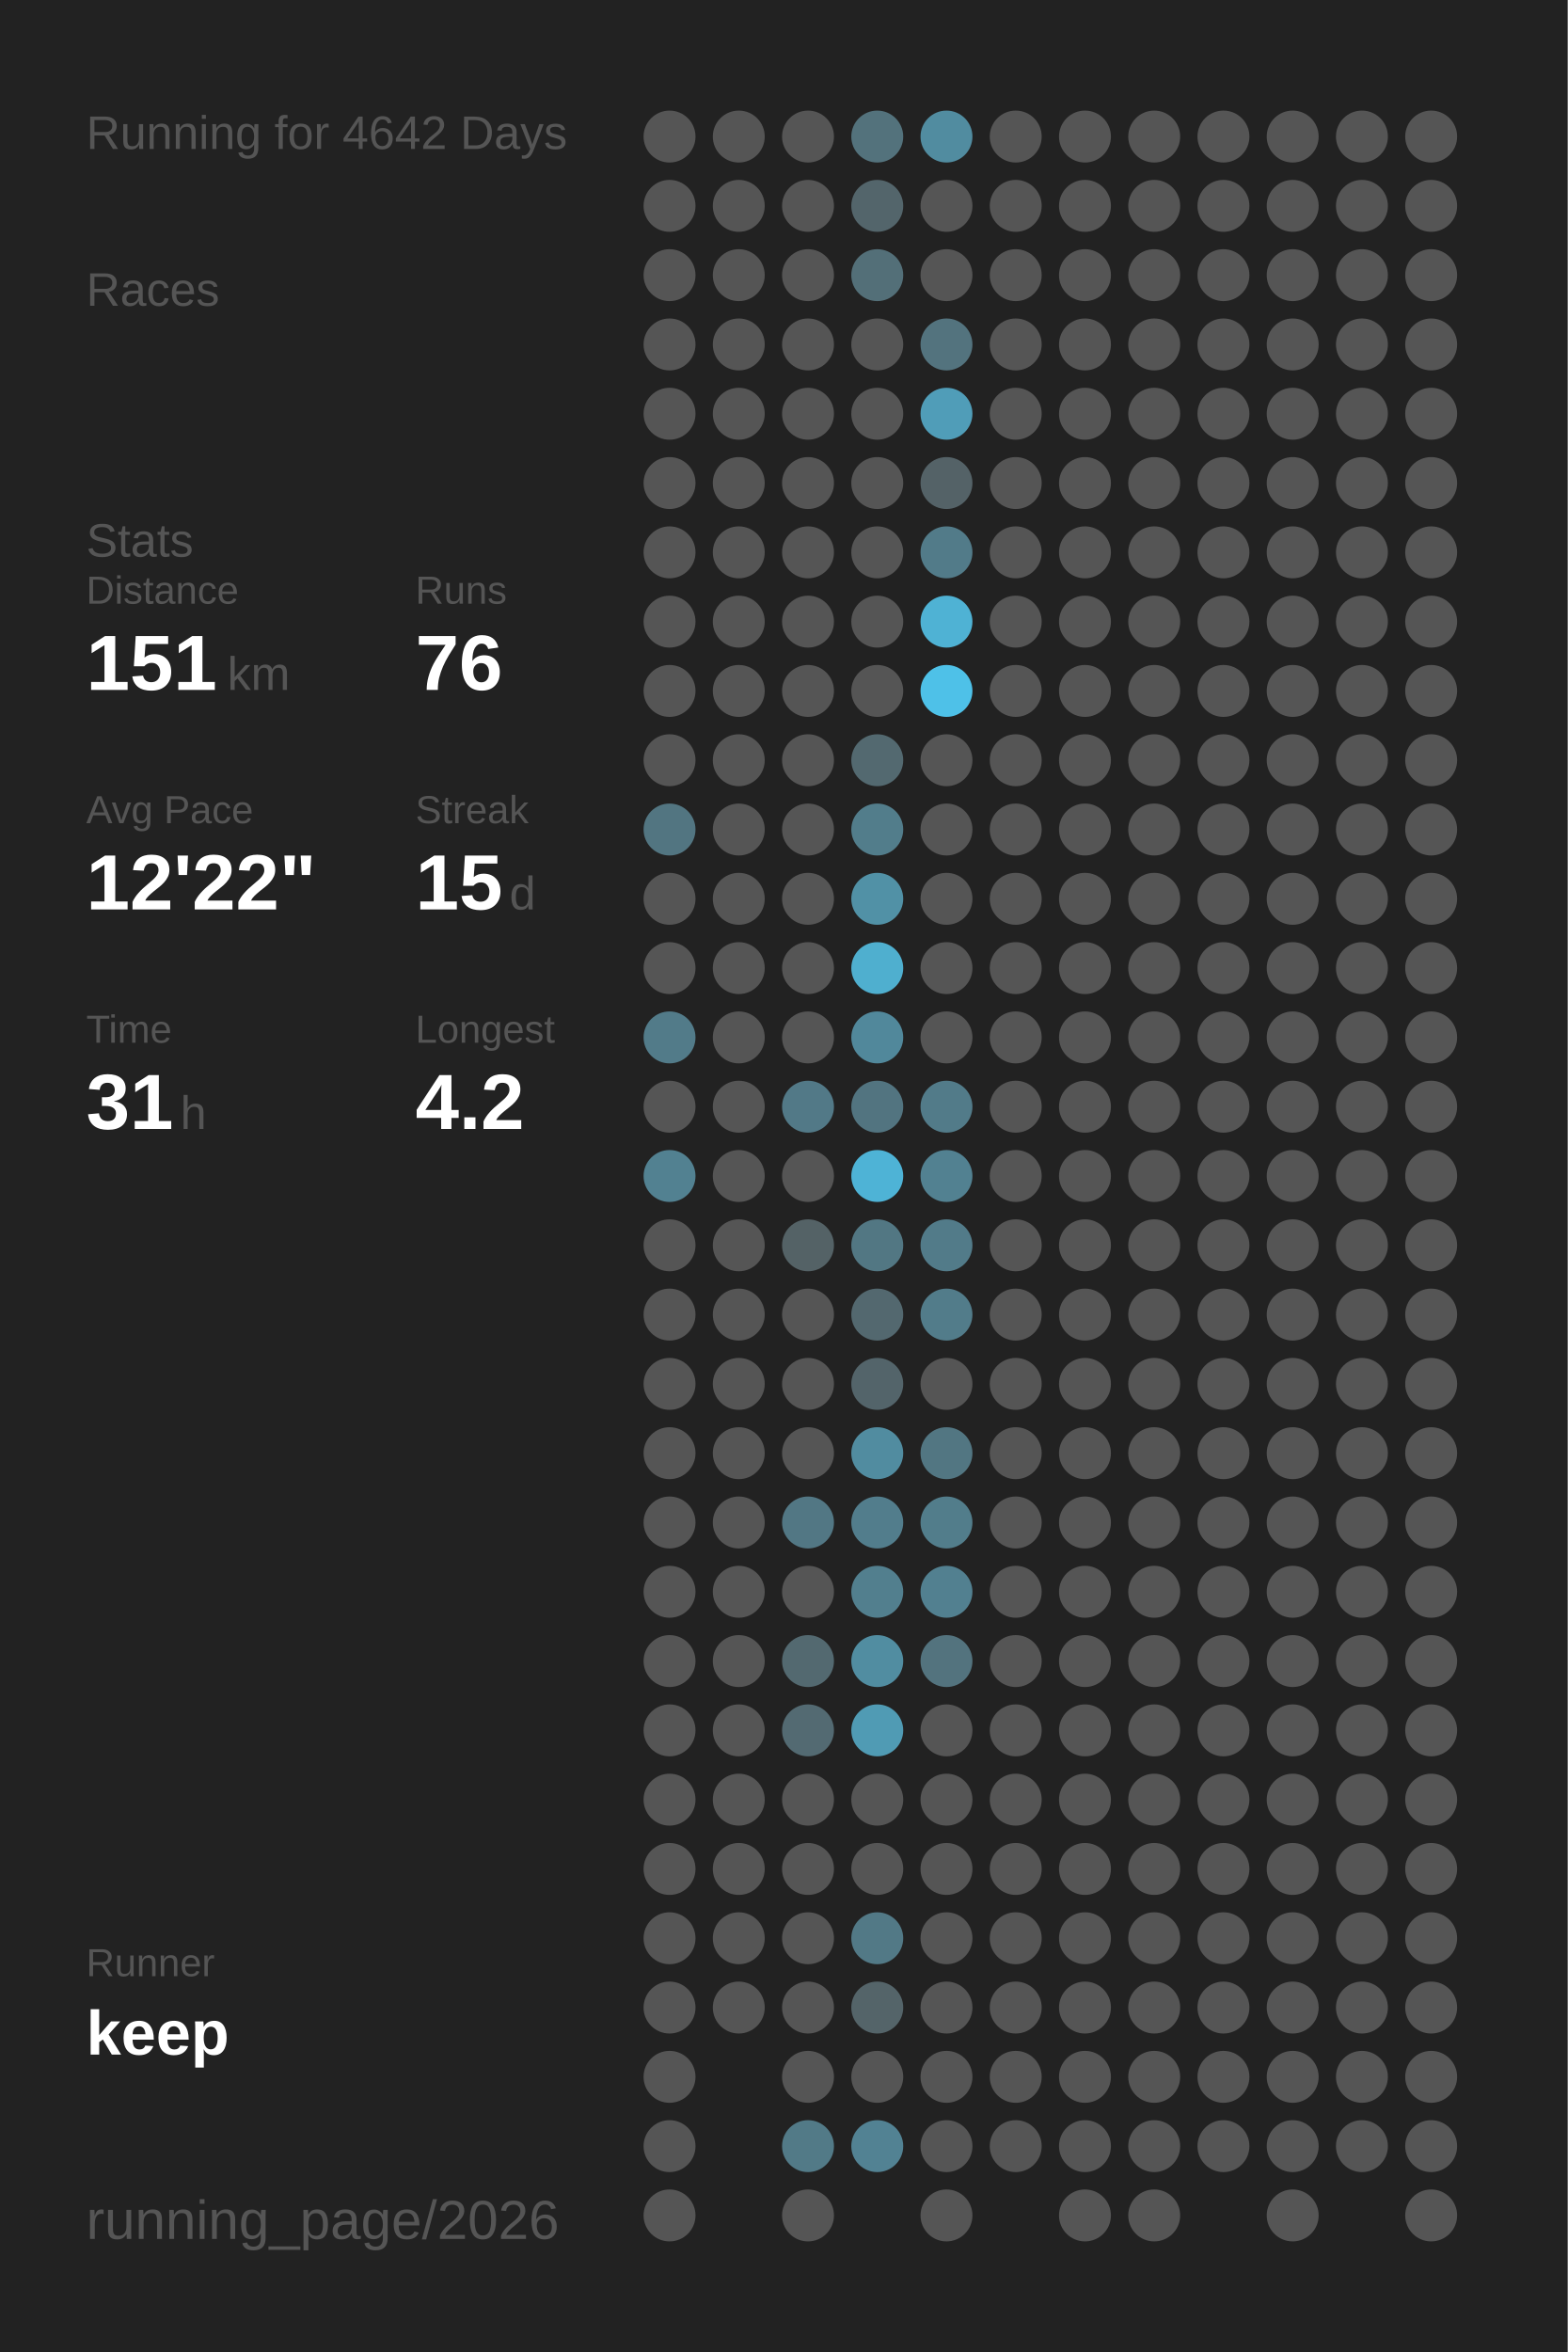
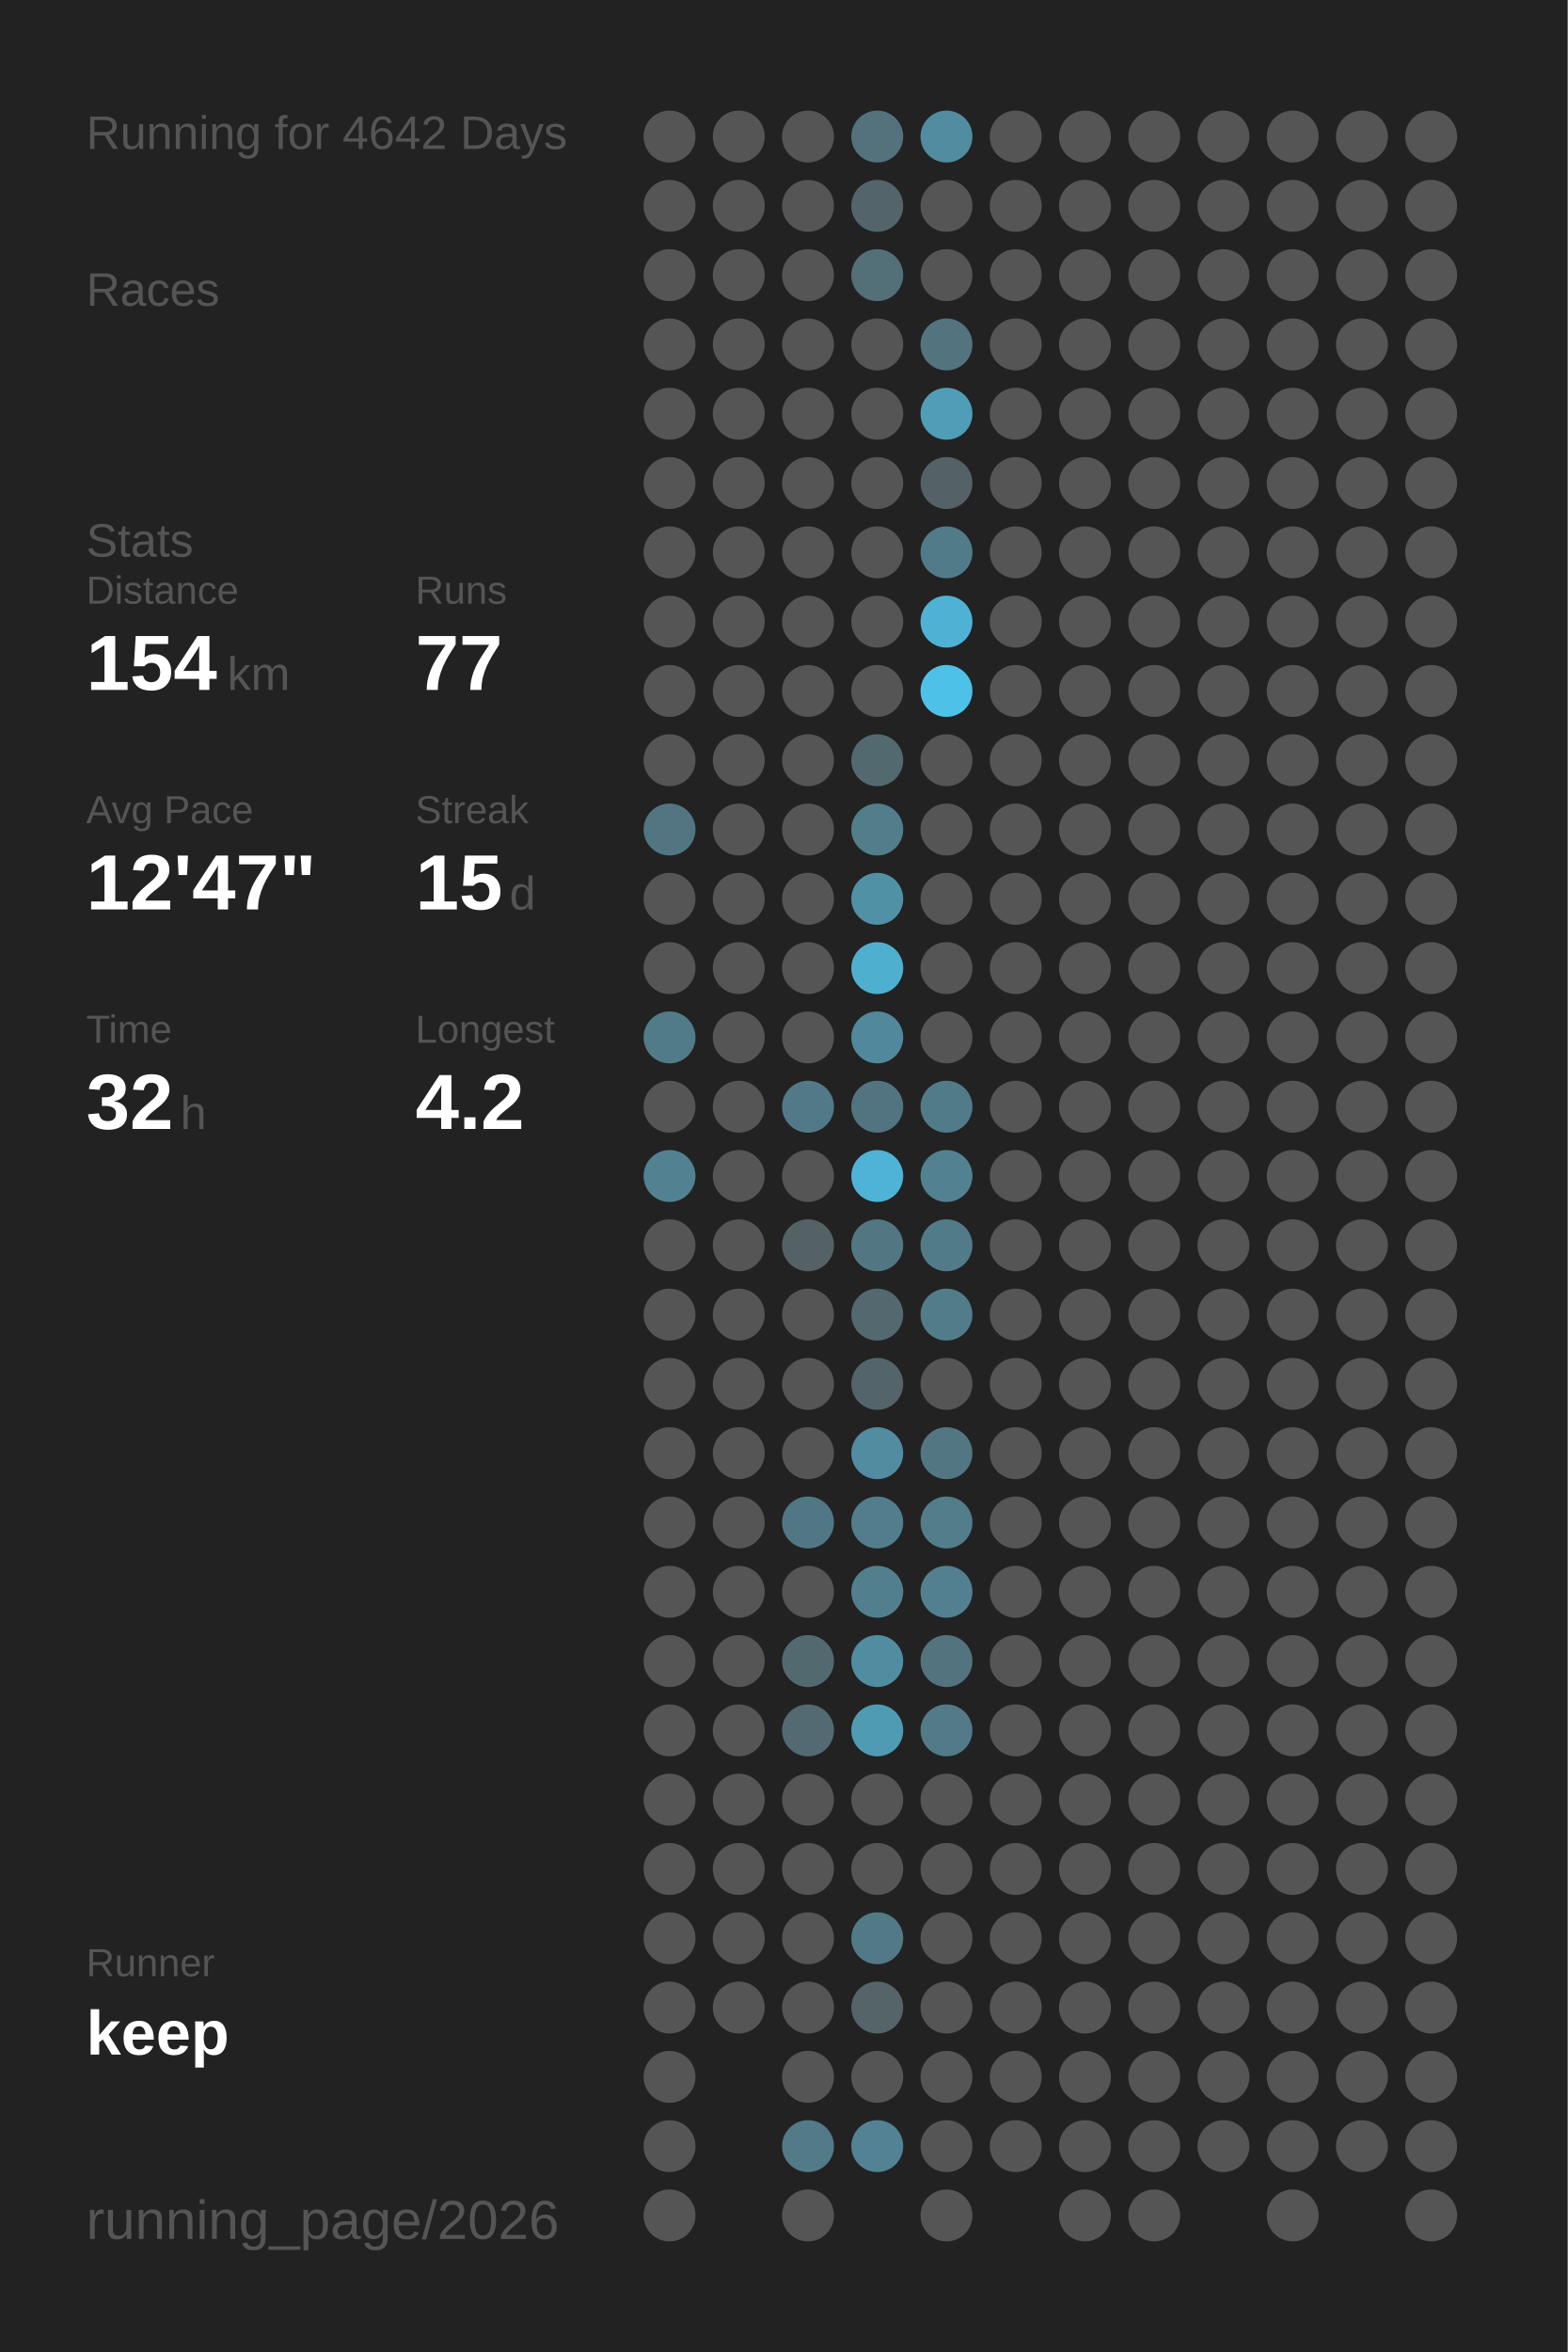
<svg xmlns="http://www.w3.org/2000/svg" baseProfile="full" height="300mm" version="1.1" viewBox="0,0,200,300" width="200mm">
  <defs />
  <rect fill="#222222" height="300" width="200" x="0" y="0" />
  <text fill="#555555" style="font-size:6px; font-family:Arial;" x="11" y="19">Running for 4642 Days</text>
  <text fill="#555555" style="font-size:6px; font-family:Arial;" x="11" y="39">Races</text>
  <text fill="#555555" style="font-size:6px; font-family:Arial;" x="11" y="71">Stats</text>
  <text fill="#555555" style="font-size:5px; font-family:Arial;" x="11" y="77">Distance</text>
-   <text fill="#FFFFFF" style="font-size:10px; font-family:Arial; font-weight:bold;" x="11" y="88">151</text>
+   <text fill="#FFFFFF" style="font-size:10px; font-family:Arial; font-weight:bold;" x="11" y="88">154</text>
  <text fill="#555555" style="font-size:6px; font-family:Arial;" x="29" y="88">km</text>
  <text fill="#555555" style="font-size:5px; font-family:Arial;" x="53" y="77">Runs</text>
-   <text fill="#FFFFFF" style="font-size:10px; font-family:Arial; font-weight:bold;" x="53" y="88">76</text>
+   <text fill="#FFFFFF" style="font-size:10px; font-family:Arial; font-weight:bold;" x="53" y="88">77</text>
  <text fill="#555555" style="font-size:5px; font-family:Arial;" x="11" y="105">Avg Pace</text>
-   <text fill="#FFFFFF" style="font-size:10px; font-family:Arial; font-weight:bold;" x="11" y="116">12'22"</text>
+   <text fill="#FFFFFF" style="font-size:10px; font-family:Arial; font-weight:bold;" x="11" y="116">12'47"</text>
  <text fill="#555555" style="font-size:5px; font-family:Arial;" x="53" y="105">Streak</text>
  <text fill="#FFFFFF" style="font-size:10px; font-family:Arial; font-weight:bold;" x="53" y="116">15</text>
  <text fill="#555555" style="font-size:6px; font-family:Arial;" x="65" y="116">d</text>
  <text fill="#555555" style="font-size:5px; font-family:Arial;" x="11" y="133">Time</text>
-   <text fill="#FFFFFF" style="font-size:10px; font-family:Arial; font-weight:bold;" x="11" y="144">31</text>
+   <text fill="#FFFFFF" style="font-size:10px; font-family:Arial; font-weight:bold;" x="11" y="144">32</text>
  <text fill="#555555" style="font-size:6px; font-family:Arial;" x="23" y="144">h</text>
  <text fill="#555555" style="font-size:5px; font-family:Arial;" x="53" y="133">Longest</text>
  <text fill="#FFFFFF" style="font-size:10px; font-family:Arial; font-weight:bold;" x="53" y="144">4.2</text>
  <text fill="#555555" style="font-size:5px; font-family:Arial;" x="11" y="252.065">Runner</text>
  <text fill="#FFFFFF" style="font-size:8px; font-family:Arial; font-weight:bold;" x="11" y="262.065">keep</text>
  <text fill="#555555" style="font-size:7px; font-family:Arial;" x="11" y="285.581">running_page/2026</text>
  <circle cx="85.417" cy="17.419" fill="#555555" r="3.312" />
  <circle cx="85.417" cy="26.258" fill="#555555" r="3.312" />
  <circle cx="85.417" cy="35.097" fill="#555555" r="3.312" />
  <circle cx="85.417" cy="43.935" fill="#555555" r="3.312" />
  <circle cx="85.417" cy="52.774" fill="#555555" r="3.312" />
  <circle cx="85.417" cy="61.613" fill="#555555" r="3.312" />
  <circle cx="85.417" cy="70.452" fill="#555555" r="3.312" />
  <circle cx="85.417" cy="79.29" fill="#555555" r="3.312" />
  <circle cx="85.417" cy="88.129" fill="#555555" r="3.312" />
  <circle cx="85.417" cy="96.968" fill="#555555" r="3.312" />
  <circle cx="85.417" cy="105.806" fill="#527581" r="3.312" />
  <circle cx="85.417" cy="114.645" fill="#555555" r="3.312" />
  <circle cx="85.417" cy="123.484" fill="#555555" r="3.312" />
  <circle cx="85.417" cy="132.323" fill="#527b89" r="3.312" />
  <circle cx="85.417" cy="141.161" fill="#555555" r="3.312" />
  <circle cx="85.417" cy="150" fill="#528191" r="3.312" />
  <circle cx="85.417" cy="158.839" fill="#555555" r="3.312" />
  <circle cx="85.417" cy="167.677" fill="#555555" r="3.312" />
  <circle cx="85.417" cy="176.516" fill="#555555" r="3.312" />
  <circle cx="85.417" cy="185.355" fill="#555555" r="3.312" />
  <circle cx="85.417" cy="194.194" fill="#555555" r="3.312" />
  <circle cx="85.417" cy="203.032" fill="#555555" r="3.312" />
  <circle cx="85.417" cy="211.871" fill="#555555" r="3.312" />
  <circle cx="85.417" cy="220.71" fill="#555555" r="3.312" />
  <circle cx="85.417" cy="229.548" fill="#555555" r="3.312" />
  <circle cx="85.417" cy="238.387" fill="#555555" r="3.312" />
  <circle cx="85.417" cy="247.226" fill="#555555" r="3.312" />
  <circle cx="85.417" cy="256.065" fill="#555555" r="3.312" />
  <circle cx="85.417" cy="264.903" fill="#555555" r="3.312" />
  <circle cx="85.417" cy="273.742" fill="#555555" r="3.312" />
  <circle cx="85.417" cy="282.581" fill="#555555" r="3.312" />
  <circle cx="94.25" cy="17.419" fill="#555555" r="3.312" />
  <circle cx="94.25" cy="26.258" fill="#555555" r="3.312" />
  <circle cx="94.25" cy="35.097" fill="#555555" r="3.312" />
  <circle cx="94.25" cy="43.935" fill="#555555" r="3.312" />
  <circle cx="94.25" cy="52.774" fill="#555555" r="3.312" />
  <circle cx="94.25" cy="61.613" fill="#555555" r="3.312" />
  <circle cx="94.25" cy="70.452" fill="#555555" r="3.312" />
  <circle cx="94.25" cy="79.29" fill="#555555" r="3.312" />
  <circle cx="94.25" cy="88.129" fill="#555555" r="3.312" />
  <circle cx="94.25" cy="96.968" fill="#555555" r="3.312" />
  <circle cx="94.25" cy="105.806" fill="#555555" r="3.312" />
  <circle cx="94.25" cy="114.645" fill="#555555" r="3.312" />
  <circle cx="94.25" cy="123.484" fill="#555555" r="3.312" />
  <circle cx="94.25" cy="132.323" fill="#555555" r="3.312" />
  <circle cx="94.25" cy="141.161" fill="#555555" r="3.312" />
  <circle cx="94.25" cy="150" fill="#555555" r="3.312" />
  <circle cx="94.25" cy="158.839" fill="#555555" r="3.312" />
  <circle cx="94.25" cy="167.677" fill="#555555" r="3.312" />
  <circle cx="94.25" cy="176.516" fill="#555555" r="3.312" />
  <circle cx="94.25" cy="185.355" fill="#555555" r="3.312" />
  <circle cx="94.25" cy="194.194" fill="#555555" r="3.312" />
  <circle cx="94.25" cy="203.032" fill="#555555" r="3.312" />
  <circle cx="94.25" cy="211.871" fill="#555555" r="3.312" />
  <circle cx="94.25" cy="220.71" fill="#555555" r="3.312" />
  <circle cx="94.25" cy="229.548" fill="#555555" r="3.312" />
  <circle cx="94.25" cy="238.387" fill="#555555" r="3.312" />
  <circle cx="94.25" cy="247.226" fill="#555555" r="3.312" />
  <circle cx="94.25" cy="256.065" fill="#555555" r="3.312" />
  <circle cx="103.083" cy="17.419" fill="#555555" r="3.312" />
  <circle cx="103.083" cy="26.258" fill="#555555" r="3.312" />
  <circle cx="103.083" cy="35.097" fill="#555555" r="3.312" />
  <circle cx="103.083" cy="43.935" fill="#555555" r="3.312" />
  <circle cx="103.083" cy="52.774" fill="#555555" r="3.312" />
  <circle cx="103.083" cy="61.613" fill="#555555" r="3.312" />
  <circle cx="103.083" cy="70.452" fill="#555555" r="3.312" />
  <circle cx="103.083" cy="79.29" fill="#555555" r="3.312" />
  <circle cx="103.083" cy="88.129" fill="#555555" r="3.312" />
  <circle cx="103.083" cy="96.968" fill="#555555" r="3.312" />
  <circle cx="103.083" cy="105.806" fill="#555555" r="3.312" />
  <circle cx="103.083" cy="114.645" fill="#555555" r="3.312" />
  <circle cx="103.083" cy="123.484" fill="#555555" r="3.312" />
  <circle cx="103.083" cy="132.323" fill="#555555" r="3.312" />
  <circle cx="103.083" cy="141.161" fill="#527987" r="3.312" />
  <circle cx="103.083" cy="150" fill="#555555" r="3.312" />
  <circle cx="103.083" cy="158.839" fill="#546266" r="3.312" />
  <circle cx="103.083" cy="167.677" fill="#555555" r="3.312" />
  <circle cx="103.083" cy="176.516" fill="#555555" r="3.312" />
  <circle cx="103.083" cy="185.355" fill="#555555" r="3.312" />
  <circle cx="103.083" cy="194.194" fill="#527784" r="3.312" />
  <circle cx="103.083" cy="203.032" fill="#555555" r="3.312" />
  <circle cx="103.083" cy="211.871" fill="#536970" r="3.312" />
  <circle cx="103.083" cy="220.71" fill="#536a72" r="3.312" />
  <circle cx="103.083" cy="229.548" fill="#555555" r="3.312" />
  <circle cx="103.083" cy="238.387" fill="#555555" r="3.312" />
  <circle cx="103.083" cy="247.226" fill="#555555" r="3.312" />
  <circle cx="103.083" cy="256.065" fill="#555555" r="3.312" />
  <circle cx="103.083" cy="264.903" fill="#555555" r="3.312" />
  <circle cx="103.083" cy="273.742" fill="#527a87" r="3.312" />
  <circle cx="103.083" cy="282.581" fill="#555555" r="3.312" />
  <circle cx="111.917" cy="17.419" fill="#53727c" r="3.312" />
  <circle cx="111.917" cy="26.258" fill="#53656b" r="3.312" />
  <circle cx="111.917" cy="35.097" fill="#536f78" r="3.312" />
  <circle cx="111.917" cy="43.935" fill="#555555" r="3.312" />
  <circle cx="111.917" cy="52.774" fill="#555555" r="3.312" />
  <circle cx="111.917" cy="61.613" fill="#555555" r="3.312" />
  <circle cx="111.917" cy="70.452" fill="#555555" r="3.312" />
  <circle cx="111.917" cy="79.29" fill="#555555" r="3.312" />
  <circle cx="111.917" cy="88.129" fill="#555555" r="3.312" />
  <circle cx="111.917" cy="96.968" fill="#536970" r="3.312" />
  <circle cx="111.917" cy="105.806" fill="#527d8b" r="3.312" />
  <circle cx="111.917" cy="114.645" fill="#5191a6" r="3.312" />
  <circle cx="111.917" cy="123.484" fill="#4fafcf" r="3.312" />
  <circle cx="111.917" cy="132.323" fill="#51889b" r="3.312" />
  <circle cx="111.917" cy="141.161" fill="#527480" r="3.312" />
  <circle cx="111.917" cy="150" fill="#4eb3d6" r="3.312" />
  <circle cx="111.917" cy="158.839" fill="#527783" r="3.312" />
  <circle cx="111.917" cy="167.677" fill="#53686f" r="3.312" />
  <circle cx="111.917" cy="176.516" fill="#53646a" r="3.312" />
  <circle cx="111.917" cy="185.355" fill="#518ca0" r="3.312" />
  <circle cx="111.917" cy="194.194" fill="#527d8c" r="3.312" />
  <circle cx="111.917" cy="203.032" fill="#527f8e" r="3.312" />
  <circle cx="111.917" cy="211.871" fill="#518da1" r="3.312" />
  <circle cx="111.917" cy="220.71" fill="#509bb4" r="3.312" />
  <circle cx="111.917" cy="229.548" fill="#555555" r="3.312" />
  <circle cx="111.917" cy="238.387" fill="#555555" r="3.312" />
  <circle cx="111.917" cy="247.226" fill="#527986" r="3.312" />
  <circle cx="111.917" cy="256.065" fill="#546469" r="3.312" />
  <circle cx="111.917" cy="264.903" fill="#555555" r="3.312" />
  <circle cx="111.917" cy="273.742" fill="#528293" r="3.312" />
  <circle cx="120.75" cy="17.419" fill="#518ca0" r="3.312" />
  <circle cx="120.75" cy="26.258" fill="#555555" r="3.312" />
  <circle cx="120.75" cy="35.097" fill="#555555" r="3.312" />
  <circle cx="120.75" cy="43.935" fill="#53737e" r="3.312" />
  <circle cx="120.75" cy="52.774" fill="#509db8" r="3.312" />
  <circle cx="120.75" cy="61.613" fill="#546267" r="3.312" />
  <circle cx="120.75" cy="70.452" fill="#527b89" r="3.312" />
  <circle cx="120.75" cy="79.29" fill="#4fb2d4" r="3.312" />
  <circle cx="120.75" cy="88.129" fill="#4ec1e8" r="3.312" />
  <circle cx="120.75" cy="96.968" fill="#555555" r="3.312" />
  <circle cx="120.75" cy="105.806" fill="#555555" r="3.312" />
  <circle cx="120.75" cy="114.645" fill="#555555" r="3.312" />
  <circle cx="120.75" cy="123.484" fill="#555555" r="3.312" />
  <circle cx="120.75" cy="132.323" fill="#555555" r="3.312" />
  <circle cx="120.75" cy="141.161" fill="#527b89" r="3.312" />
  <circle cx="120.75" cy="150" fill="#528191" r="3.312" />
  <circle cx="120.75" cy="158.839" fill="#527b89" r="3.312" />
  <circle cx="120.75" cy="167.677" fill="#527c8a" r="3.312" />
  <circle cx="120.75" cy="176.516" fill="#555555" r="3.312" />
  <circle cx="120.75" cy="185.355" fill="#527682" r="3.312" />
  <circle cx="120.75" cy="194.194" fill="#527d8b" r="3.312" />
  <circle cx="120.75" cy="203.032" fill="#528090" r="3.312" />
  <circle cx="120.75" cy="211.871" fill="#53737e" r="3.312" />
-   <circle cx="120.75" cy="220.71" fill="#555555" r="3.312" />
+   <circle cx="120.75" cy="220.71" fill="#527a88" r="3.312" />
  <circle cx="120.75" cy="229.548" fill="#555555" r="3.312" />
  <circle cx="120.75" cy="238.387" fill="#555555" r="3.312" />
  <circle cx="120.75" cy="247.226" fill="#555555" r="3.312" />
  <circle cx="120.75" cy="256.065" fill="#555555" r="3.312" />
  <circle cx="120.75" cy="264.903" fill="#555555" r="3.312" />
  <circle cx="120.75" cy="273.742" fill="#555555" r="3.312" />
  <circle cx="120.75" cy="282.581" fill="#555555" r="3.312" />
  <circle cx="129.583" cy="17.419" fill="#555555" r="3.312" />
  <circle cx="129.583" cy="26.258" fill="#555555" r="3.312" />
  <circle cx="129.583" cy="35.097" fill="#555555" r="3.312" />
  <circle cx="129.583" cy="43.935" fill="#555555" r="3.312" />
  <circle cx="129.583" cy="52.774" fill="#555555" r="3.312" />
  <circle cx="129.583" cy="61.613" fill="#555555" r="3.312" />
  <circle cx="129.583" cy="70.452" fill="#555555" r="3.312" />
  <circle cx="129.583" cy="79.29" fill="#555555" r="3.312" />
  <circle cx="129.583" cy="88.129" fill="#555555" r="3.312" />
  <circle cx="129.583" cy="96.968" fill="#555555" r="3.312" />
  <circle cx="129.583" cy="105.806" fill="#555555" r="3.312" />
  <circle cx="129.583" cy="114.645" fill="#555555" r="3.312" />
  <circle cx="129.583" cy="123.484" fill="#555555" r="3.312" />
  <circle cx="129.583" cy="132.323" fill="#555555" r="3.312" />
  <circle cx="129.583" cy="141.161" fill="#555555" r="3.312" />
  <circle cx="129.583" cy="150" fill="#555555" r="3.312" />
  <circle cx="129.583" cy="158.839" fill="#555555" r="3.312" />
  <circle cx="129.583" cy="167.677" fill="#555555" r="3.312" />
  <circle cx="129.583" cy="176.516" fill="#555555" r="3.312" />
  <circle cx="129.583" cy="185.355" fill="#555555" r="3.312" />
  <circle cx="129.583" cy="194.194" fill="#555555" r="3.312" />
  <circle cx="129.583" cy="203.032" fill="#555555" r="3.312" />
  <circle cx="129.583" cy="211.871" fill="#555555" r="3.312" />
  <circle cx="129.583" cy="220.71" fill="#555555" r="3.312" />
  <circle cx="129.583" cy="229.548" fill="#555555" r="3.312" />
  <circle cx="129.583" cy="238.387" fill="#555555" r="3.312" />
  <circle cx="129.583" cy="247.226" fill="#555555" r="3.312" />
  <circle cx="129.583" cy="256.065" fill="#555555" r="3.312" />
  <circle cx="129.583" cy="264.903" fill="#555555" r="3.312" />
  <circle cx="129.583" cy="273.742" fill="#555555" r="3.312" />
  <circle cx="138.417" cy="17.419" fill="#555555" r="3.312" />
  <circle cx="138.417" cy="26.258" fill="#555555" r="3.312" />
  <circle cx="138.417" cy="35.097" fill="#555555" r="3.312" />
  <circle cx="138.417" cy="43.935" fill="#555555" r="3.312" />
  <circle cx="138.417" cy="52.774" fill="#555555" r="3.312" />
  <circle cx="138.417" cy="61.613" fill="#555555" r="3.312" />
  <circle cx="138.417" cy="70.452" fill="#555555" r="3.312" />
  <circle cx="138.417" cy="79.29" fill="#555555" r="3.312" />
  <circle cx="138.417" cy="88.129" fill="#555555" r="3.312" />
  <circle cx="138.417" cy="96.968" fill="#555555" r="3.312" />
  <circle cx="138.417" cy="105.806" fill="#555555" r="3.312" />
  <circle cx="138.417" cy="114.645" fill="#555555" r="3.312" />
  <circle cx="138.417" cy="123.484" fill="#555555" r="3.312" />
  <circle cx="138.417" cy="132.323" fill="#555555" r="3.312" />
  <circle cx="138.417" cy="141.161" fill="#555555" r="3.312" />
  <circle cx="138.417" cy="150" fill="#555555" r="3.312" />
  <circle cx="138.417" cy="158.839" fill="#555555" r="3.312" />
  <circle cx="138.417" cy="167.677" fill="#555555" r="3.312" />
  <circle cx="138.417" cy="176.516" fill="#555555" r="3.312" />
  <circle cx="138.417" cy="185.355" fill="#555555" r="3.312" />
  <circle cx="138.417" cy="194.194" fill="#555555" r="3.312" />
  <circle cx="138.417" cy="203.032" fill="#555555" r="3.312" />
  <circle cx="138.417" cy="211.871" fill="#555555" r="3.312" />
  <circle cx="138.417" cy="220.71" fill="#555555" r="3.312" />
  <circle cx="138.417" cy="229.548" fill="#555555" r="3.312" />
  <circle cx="138.417" cy="238.387" fill="#555555" r="3.312" />
  <circle cx="138.417" cy="247.226" fill="#555555" r="3.312" />
  <circle cx="138.417" cy="256.065" fill="#555555" r="3.312" />
  <circle cx="138.417" cy="264.903" fill="#555555" r="3.312" />
  <circle cx="138.417" cy="273.742" fill="#555555" r="3.312" />
  <circle cx="138.417" cy="282.581" fill="#555555" r="3.312" />
  <circle cx="147.25" cy="17.419" fill="#555555" r="3.312" />
  <circle cx="147.25" cy="26.258" fill="#555555" r="3.312" />
  <circle cx="147.25" cy="35.097" fill="#555555" r="3.312" />
  <circle cx="147.25" cy="43.935" fill="#555555" r="3.312" />
  <circle cx="147.25" cy="52.774" fill="#555555" r="3.312" />
  <circle cx="147.25" cy="61.613" fill="#555555" r="3.312" />
  <circle cx="147.25" cy="70.452" fill="#555555" r="3.312" />
  <circle cx="147.25" cy="79.29" fill="#555555" r="3.312" />
  <circle cx="147.25" cy="88.129" fill="#555555" r="3.312" />
  <circle cx="147.25" cy="96.968" fill="#555555" r="3.312" />
  <circle cx="147.25" cy="105.806" fill="#555555" r="3.312" />
  <circle cx="147.25" cy="114.645" fill="#555555" r="3.312" />
  <circle cx="147.25" cy="123.484" fill="#555555" r="3.312" />
  <circle cx="147.25" cy="132.323" fill="#555555" r="3.312" />
  <circle cx="147.25" cy="141.161" fill="#555555" r="3.312" />
  <circle cx="147.25" cy="150" fill="#555555" r="3.312" />
  <circle cx="147.25" cy="158.839" fill="#555555" r="3.312" />
  <circle cx="147.25" cy="167.677" fill="#555555" r="3.312" />
  <circle cx="147.25" cy="176.516" fill="#555555" r="3.312" />
  <circle cx="147.25" cy="185.355" fill="#555555" r="3.312" />
  <circle cx="147.25" cy="194.194" fill="#555555" r="3.312" />
  <circle cx="147.25" cy="203.032" fill="#555555" r="3.312" />
  <circle cx="147.25" cy="211.871" fill="#555555" r="3.312" />
  <circle cx="147.25" cy="220.71" fill="#555555" r="3.312" />
  <circle cx="147.25" cy="229.548" fill="#555555" r="3.312" />
  <circle cx="147.25" cy="238.387" fill="#555555" r="3.312" />
  <circle cx="147.25" cy="247.226" fill="#555555" r="3.312" />
  <circle cx="147.25" cy="256.065" fill="#555555" r="3.312" />
  <circle cx="147.25" cy="264.903" fill="#555555" r="3.312" />
  <circle cx="147.25" cy="273.742" fill="#555555" r="3.312" />
  <circle cx="147.25" cy="282.581" fill="#555555" r="3.312" />
  <circle cx="156.083" cy="17.419" fill="#555555" r="3.312" />
  <circle cx="156.083" cy="26.258" fill="#555555" r="3.312" />
  <circle cx="156.083" cy="35.097" fill="#555555" r="3.312" />
  <circle cx="156.083" cy="43.935" fill="#555555" r="3.312" />
  <circle cx="156.083" cy="52.774" fill="#555555" r="3.312" />
  <circle cx="156.083" cy="61.613" fill="#555555" r="3.312" />
  <circle cx="156.083" cy="70.452" fill="#555555" r="3.312" />
  <circle cx="156.083" cy="79.29" fill="#555555" r="3.312" />
  <circle cx="156.083" cy="88.129" fill="#555555" r="3.312" />
  <circle cx="156.083" cy="96.968" fill="#555555" r="3.312" />
  <circle cx="156.083" cy="105.806" fill="#555555" r="3.312" />
  <circle cx="156.083" cy="114.645" fill="#555555" r="3.312" />
  <circle cx="156.083" cy="123.484" fill="#555555" r="3.312" />
  <circle cx="156.083" cy="132.323" fill="#555555" r="3.312" />
  <circle cx="156.083" cy="141.161" fill="#555555" r="3.312" />
  <circle cx="156.083" cy="150" fill="#555555" r="3.312" />
  <circle cx="156.083" cy="158.839" fill="#555555" r="3.312" />
  <circle cx="156.083" cy="167.677" fill="#555555" r="3.312" />
  <circle cx="156.083" cy="176.516" fill="#555555" r="3.312" />
  <circle cx="156.083" cy="185.355" fill="#555555" r="3.312" />
  <circle cx="156.083" cy="194.194" fill="#555555" r="3.312" />
  <circle cx="156.083" cy="203.032" fill="#555555" r="3.312" />
  <circle cx="156.083" cy="211.871" fill="#555555" r="3.312" />
  <circle cx="156.083" cy="220.71" fill="#555555" r="3.312" />
  <circle cx="156.083" cy="229.548" fill="#555555" r="3.312" />
  <circle cx="156.083" cy="238.387" fill="#555555" r="3.312" />
  <circle cx="156.083" cy="247.226" fill="#555555" r="3.312" />
  <circle cx="156.083" cy="256.065" fill="#555555" r="3.312" />
  <circle cx="156.083" cy="264.903" fill="#555555" r="3.312" />
  <circle cx="156.083" cy="273.742" fill="#555555" r="3.312" />
  <circle cx="164.917" cy="17.419" fill="#555555" r="3.312" />
  <circle cx="164.917" cy="26.258" fill="#555555" r="3.312" />
  <circle cx="164.917" cy="35.097" fill="#555555" r="3.312" />
  <circle cx="164.917" cy="43.935" fill="#555555" r="3.312" />
  <circle cx="164.917" cy="52.774" fill="#555555" r="3.312" />
  <circle cx="164.917" cy="61.613" fill="#555555" r="3.312" />
  <circle cx="164.917" cy="70.452" fill="#555555" r="3.312" />
  <circle cx="164.917" cy="79.29" fill="#555555" r="3.312" />
  <circle cx="164.917" cy="88.129" fill="#555555" r="3.312" />
  <circle cx="164.917" cy="96.968" fill="#555555" r="3.312" />
  <circle cx="164.917" cy="105.806" fill="#555555" r="3.312" />
  <circle cx="164.917" cy="114.645" fill="#555555" r="3.312" />
  <circle cx="164.917" cy="123.484" fill="#555555" r="3.312" />
  <circle cx="164.917" cy="132.323" fill="#555555" r="3.312" />
  <circle cx="164.917" cy="141.161" fill="#555555" r="3.312" />
  <circle cx="164.917" cy="150" fill="#555555" r="3.312" />
  <circle cx="164.917" cy="158.839" fill="#555555" r="3.312" />
  <circle cx="164.917" cy="167.677" fill="#555555" r="3.312" />
  <circle cx="164.917" cy="176.516" fill="#555555" r="3.312" />
  <circle cx="164.917" cy="185.355" fill="#555555" r="3.312" />
  <circle cx="164.917" cy="194.194" fill="#555555" r="3.312" />
  <circle cx="164.917" cy="203.032" fill="#555555" r="3.312" />
  <circle cx="164.917" cy="211.871" fill="#555555" r="3.312" />
  <circle cx="164.917" cy="220.71" fill="#555555" r="3.312" />
  <circle cx="164.917" cy="229.548" fill="#555555" r="3.312" />
  <circle cx="164.917" cy="238.387" fill="#555555" r="3.312" />
  <circle cx="164.917" cy="247.226" fill="#555555" r="3.312" />
  <circle cx="164.917" cy="256.065" fill="#555555" r="3.312" />
  <circle cx="164.917" cy="264.903" fill="#555555" r="3.312" />
  <circle cx="164.917" cy="273.742" fill="#555555" r="3.312" />
  <circle cx="164.917" cy="282.581" fill="#555555" r="3.312" />
  <circle cx="173.75" cy="17.419" fill="#555555" r="3.312" />
  <circle cx="173.75" cy="26.258" fill="#555555" r="3.312" />
  <circle cx="173.75" cy="35.097" fill="#555555" r="3.312" />
  <circle cx="173.75" cy="43.935" fill="#555555" r="3.312" />
  <circle cx="173.75" cy="52.774" fill="#555555" r="3.312" />
  <circle cx="173.75" cy="61.613" fill="#555555" r="3.312" />
  <circle cx="173.75" cy="70.452" fill="#555555" r="3.312" />
  <circle cx="173.75" cy="79.29" fill="#555555" r="3.312" />
  <circle cx="173.75" cy="88.129" fill="#555555" r="3.312" />
  <circle cx="173.75" cy="96.968" fill="#555555" r="3.312" />
  <circle cx="173.75" cy="105.806" fill="#555555" r="3.312" />
  <circle cx="173.75" cy="114.645" fill="#555555" r="3.312" />
  <circle cx="173.75" cy="123.484" fill="#555555" r="3.312" />
  <circle cx="173.75" cy="132.323" fill="#555555" r="3.312" />
  <circle cx="173.75" cy="141.161" fill="#555555" r="3.312" />
  <circle cx="173.75" cy="150" fill="#555555" r="3.312" />
  <circle cx="173.75" cy="158.839" fill="#555555" r="3.312" />
  <circle cx="173.75" cy="167.677" fill="#555555" r="3.312" />
  <circle cx="173.75" cy="176.516" fill="#555555" r="3.312" />
  <circle cx="173.75" cy="185.355" fill="#555555" r="3.312" />
  <circle cx="173.75" cy="194.194" fill="#555555" r="3.312" />
  <circle cx="173.75" cy="203.032" fill="#555555" r="3.312" />
  <circle cx="173.75" cy="211.871" fill="#555555" r="3.312" />
  <circle cx="173.75" cy="220.71" fill="#555555" r="3.312" />
  <circle cx="173.75" cy="229.548" fill="#555555" r="3.312" />
  <circle cx="173.75" cy="238.387" fill="#555555" r="3.312" />
  <circle cx="173.75" cy="247.226" fill="#555555" r="3.312" />
  <circle cx="173.75" cy="256.065" fill="#555555" r="3.312" />
  <circle cx="173.75" cy="264.903" fill="#555555" r="3.312" />
  <circle cx="173.75" cy="273.742" fill="#555555" r="3.312" />
  <circle cx="182.583" cy="17.419" fill="#555555" r="3.312" />
  <circle cx="182.583" cy="26.258" fill="#555555" r="3.312" />
  <circle cx="182.583" cy="35.097" fill="#555555" r="3.312" />
  <circle cx="182.583" cy="43.935" fill="#555555" r="3.312" />
  <circle cx="182.583" cy="52.774" fill="#555555" r="3.312" />
  <circle cx="182.583" cy="61.613" fill="#555555" r="3.312" />
  <circle cx="182.583" cy="70.452" fill="#555555" r="3.312" />
  <circle cx="182.583" cy="79.29" fill="#555555" r="3.312" />
  <circle cx="182.583" cy="88.129" fill="#555555" r="3.312" />
  <circle cx="182.583" cy="96.968" fill="#555555" r="3.312" />
  <circle cx="182.583" cy="105.806" fill="#555555" r="3.312" />
  <circle cx="182.583" cy="114.645" fill="#555555" r="3.312" />
  <circle cx="182.583" cy="123.484" fill="#555555" r="3.312" />
  <circle cx="182.583" cy="132.323" fill="#555555" r="3.312" />
  <circle cx="182.583" cy="141.161" fill="#555555" r="3.312" />
  <circle cx="182.583" cy="150" fill="#555555" r="3.312" />
  <circle cx="182.583" cy="158.839" fill="#555555" r="3.312" />
  <circle cx="182.583" cy="167.677" fill="#555555" r="3.312" />
  <circle cx="182.583" cy="176.516" fill="#555555" r="3.312" />
  <circle cx="182.583" cy="185.355" fill="#555555" r="3.312" />
  <circle cx="182.583" cy="194.194" fill="#555555" r="3.312" />
  <circle cx="182.583" cy="203.032" fill="#555555" r="3.312" />
  <circle cx="182.583" cy="211.871" fill="#555555" r="3.312" />
  <circle cx="182.583" cy="220.71" fill="#555555" r="3.312" />
  <circle cx="182.583" cy="229.548" fill="#555555" r="3.312" />
  <circle cx="182.583" cy="238.387" fill="#555555" r="3.312" />
  <circle cx="182.583" cy="247.226" fill="#555555" r="3.312" />
  <circle cx="182.583" cy="256.065" fill="#555555" r="3.312" />
  <circle cx="182.583" cy="264.903" fill="#555555" r="3.312" />
  <circle cx="182.583" cy="273.742" fill="#555555" r="3.312" />
  <circle cx="182.583" cy="282.581" fill="#555555" r="3.312" />
</svg>
